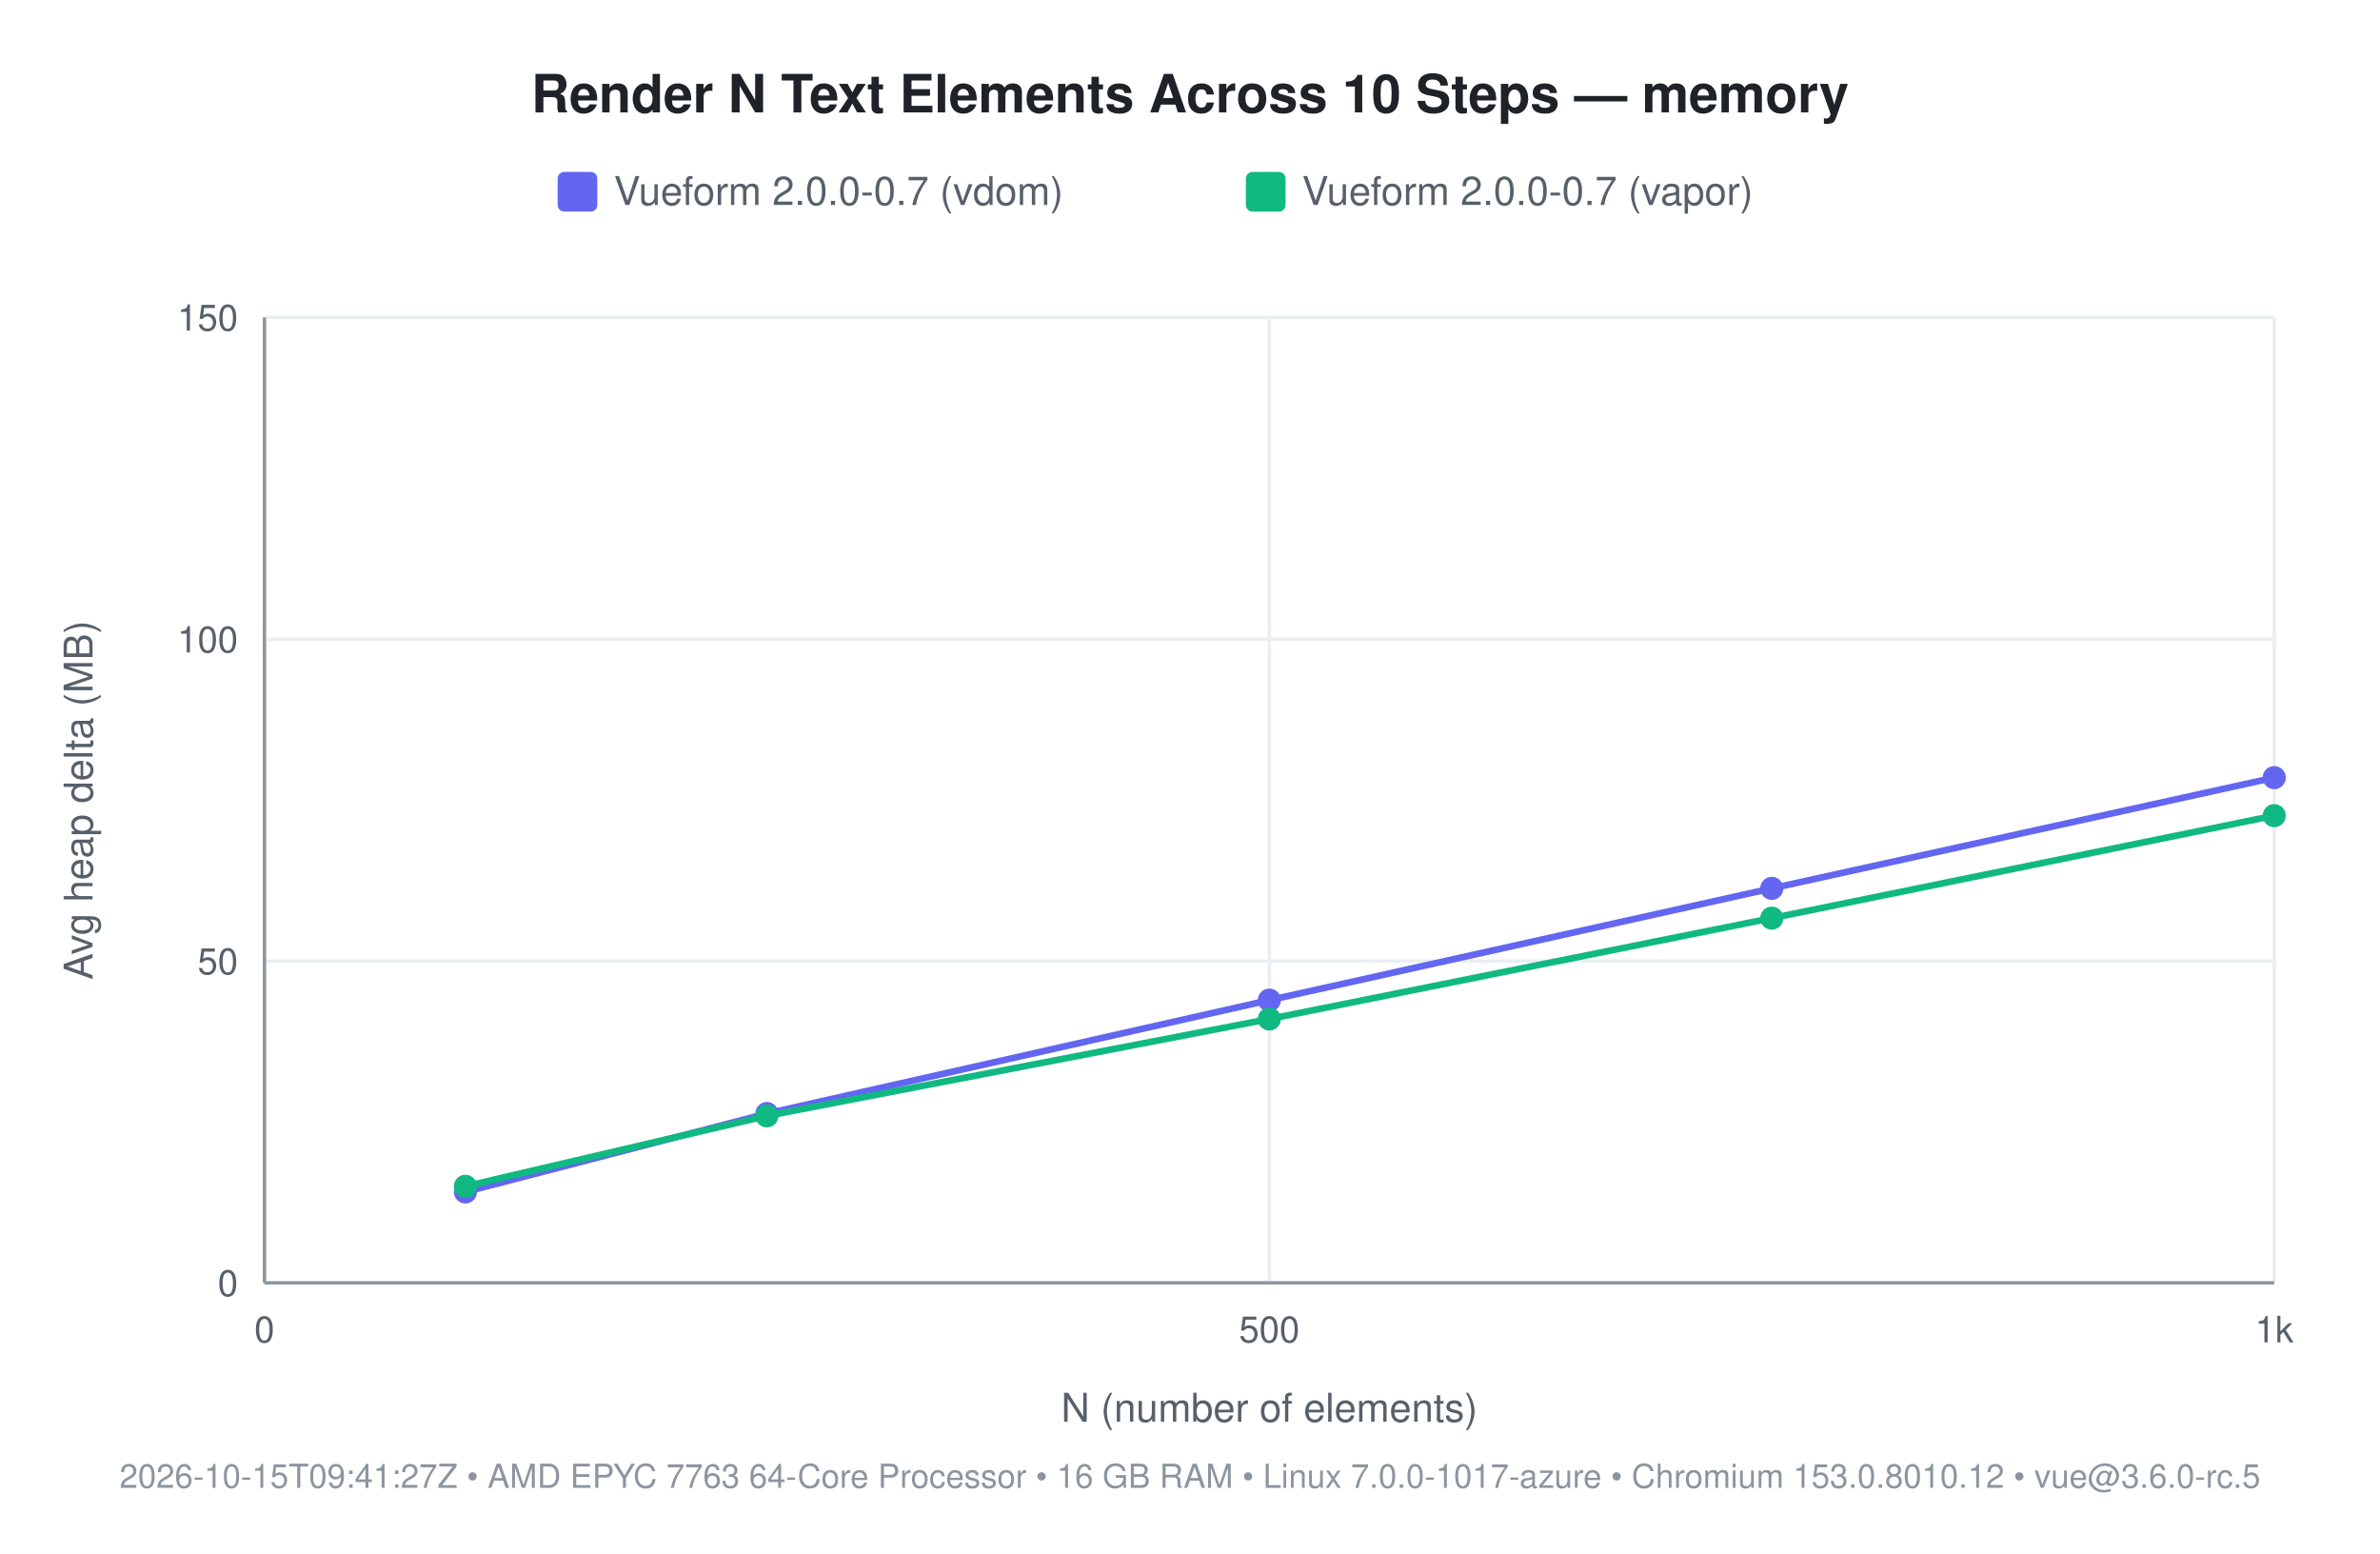
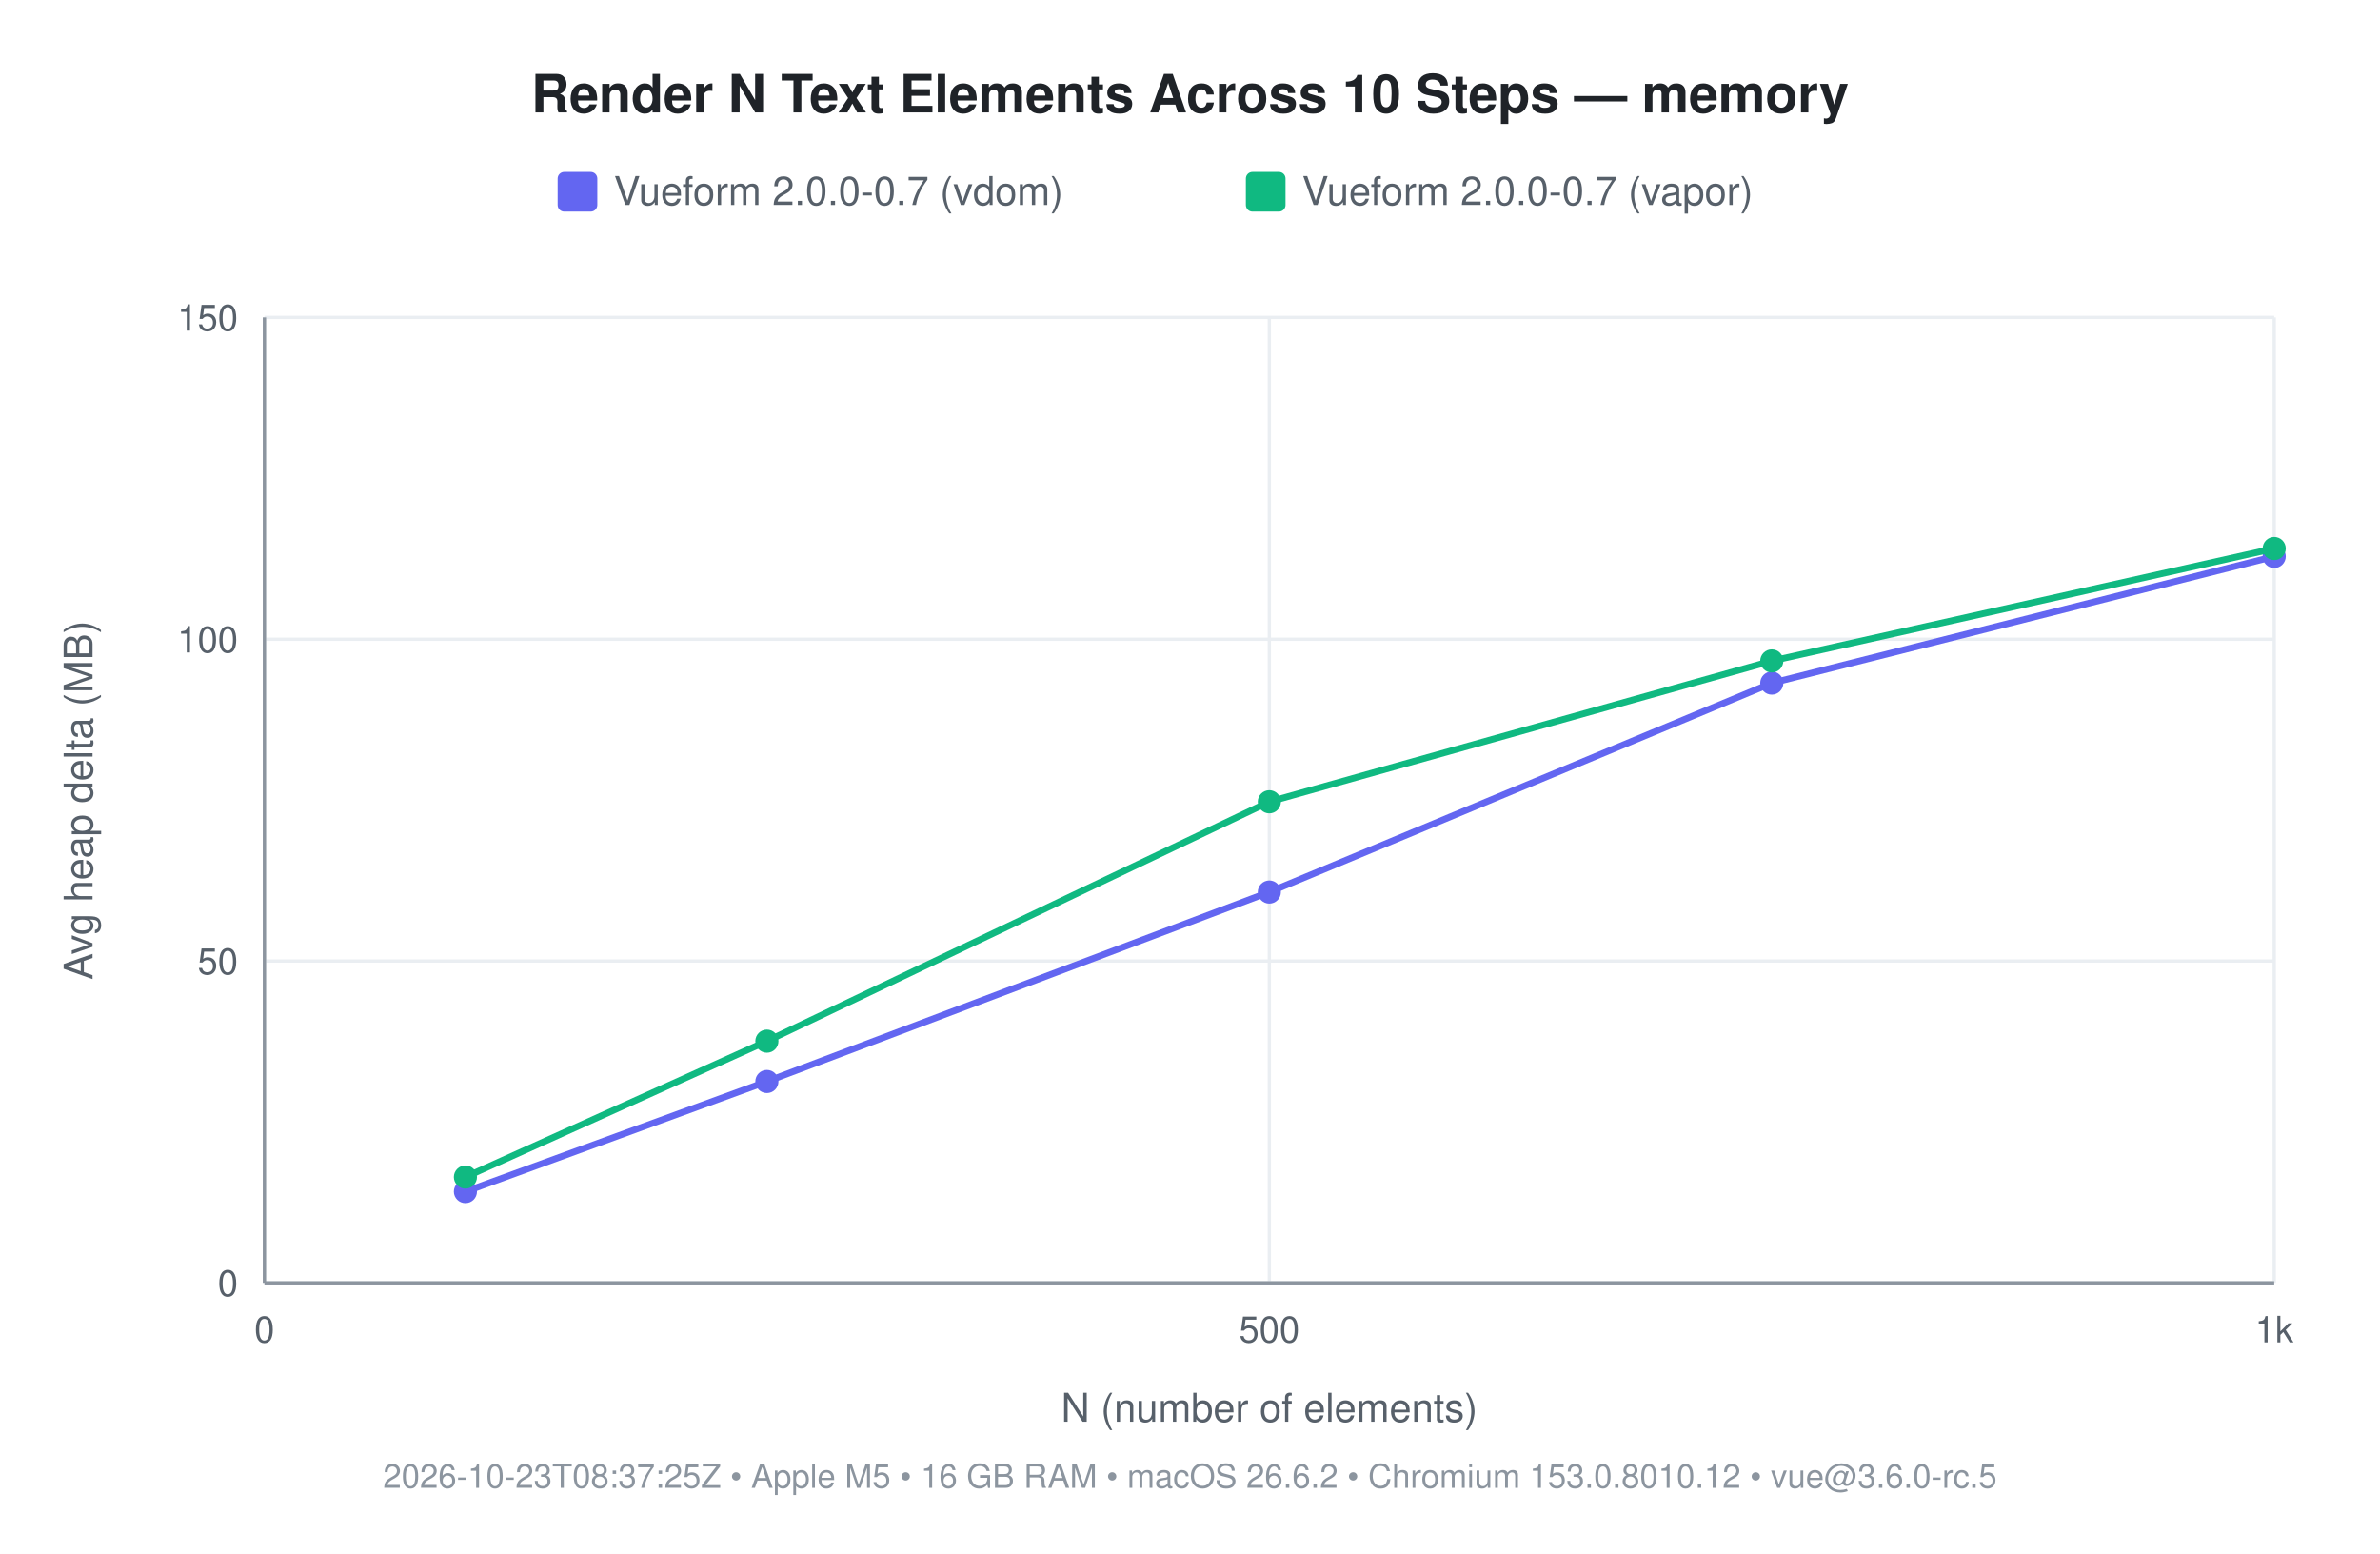
<svg xmlns="http://www.w3.org/2000/svg" width="720" height="470" viewBox="0 0 720 470" font-family="-apple-system, 'Segoe UI', Helvetica, Arial, sans-serif">
  <rect width="720" height="470" fill="#ffffff" />
  <text x="360" y="34" font-size="16" font-weight="600" fill="#1f2328" text-anchor="middle">Render N Text Elements Across 10 Steps — memory</text>
  <rect x="168.7" y="52" width="12" height="12" rx="2" fill="#6366f1" />
  <text x="185.7" y="62" font-size="12" fill="#57606a">Vueform 2.0.0-0.7 (vdom)</text>
  <rect x="376.9" y="52" width="12" height="12" rx="2" fill="#10b981" />
  <text x="393.9" y="62" font-size="12" fill="#57606a">Vueform 2.0.0-0.7 (vapor)</text>
  <line x1="80" y1="388" x2="688" y2="388" stroke="#eaeef2" stroke-width="1" />
  <text x="72" y="392" font-size="11" fill="#57606a" text-anchor="end">0</text>
  <line x1="80" y1="290.667" x2="688" y2="290.667" stroke="#eaeef2" stroke-width="1" />
  <text x="72" y="294.667" font-size="11" fill="#57606a" text-anchor="end">50</text>
  <line x1="80" y1="193.333" x2="688" y2="193.333" stroke="#eaeef2" stroke-width="1" />
  <text x="72" y="197.333" font-size="11" fill="#57606a" text-anchor="end">100</text>
  <line x1="80" y1="96" x2="688" y2="96" stroke="#eaeef2" stroke-width="1" />
  <text x="72" y="100" font-size="11" fill="#57606a" text-anchor="end">150</text>
  <line x1="80" y1="96" x2="80" y2="388" stroke="#eaeef2" stroke-width="1" />
  <text x="80" y="406" font-size="11" fill="#57606a" text-anchor="middle">0</text>
  <line x1="384" y1="96" x2="384" y2="388" stroke="#eaeef2" stroke-width="1" />
  <text x="384" y="406" font-size="11" fill="#57606a" text-anchor="middle">500</text>
  <line x1="688" y1="96" x2="688" y2="388" stroke="#eaeef2" stroke-width="1" />
  <text x="688" y="406" font-size="11" fill="#57606a" text-anchor="middle">1k</text>
  <line x1="80" y1="388" x2="688" y2="388" stroke="#8c959f" stroke-width="1" />
  <line x1="80" y1="96" x2="80" y2="388" stroke="#8c959f" stroke-width="1" />
  <text x="384" y="430" font-size="12" fill="#57606a" text-anchor="middle">N (number of elements)</text>
  <text x="28" y="242" font-size="12" fill="#57606a" text-anchor="middle" transform="rotate(-90 28 242)">Avg heap delta (MB)</text>
-   <text x="360" y="450" font-size="10" fill="#8c959f" text-anchor="middle">2026-10-15T09:41:27Z • AMD EPYC 7763 64-Core Processor • 16 GB RAM • Linux 7.0.0-1017-azure • Chromium 153.0.8010.12 • vue@3.6.0-rc.5</text>
-   <polyline points="140.8,360.5 232.0,336.8 384.0,302.5 536.0,268.7 688.0,235.2" fill="none" stroke="#6366f1" stroke-width="2" />
-   <circle cx="140.8" cy="360.5" r="3.5" fill="#6366f1" />
-   <circle cx="232.0" cy="336.8" r="3.5" fill="#6366f1" />
-   <circle cx="384.0" cy="302.5" r="3.5" fill="#6366f1" />
-   <circle cx="536.0" cy="268.7" r="3.5" fill="#6366f1" />
-   <circle cx="688.0" cy="235.2" r="3.5" fill="#6366f1" />
-   <polyline points="140.8,358.8 232.0,337.5 384.0,308.2 536.0,277.7 688.0,246.7" fill="none" stroke="#10b981" stroke-width="2" />
-   <circle cx="140.8" cy="358.8" r="3.5" fill="#10b981" />
-   <circle cx="232.0" cy="337.5" r="3.5" fill="#10b981" />
-   <circle cx="384.0" cy="308.2" r="3.5" fill="#10b981" />
-   <circle cx="536.0" cy="277.7" r="3.5" fill="#10b981" />
-   <circle cx="688.0" cy="246.7" r="3.5" fill="#10b981" />
+   <text x="360" y="450" font-size="10" fill="#8c959f" text-anchor="middle">2026-10-23T08:37:25Z • Apple M5 • 16 GB RAM • macOS 26.6.2 • Chromium 153.0.8010.12 • vue@3.6.0-rc.5</text>
+   <polyline points="140.8,360.4 232.0,327.1 384.0,269.8 536.0,206.6 688.0,168.3" fill="none" stroke="#6366f1" stroke-width="2" />
+   <circle cx="140.8" cy="360.4" r="3.5" fill="#6366f1" />
+   <circle cx="232.0" cy="327.1" r="3.5" fill="#6366f1" />
+   <circle cx="384.0" cy="269.8" r="3.5" fill="#6366f1" />
+   <circle cx="536.0" cy="206.6" r="3.5" fill="#6366f1" />
+   <circle cx="688.0" cy="168.3" r="3.5" fill="#6366f1" />
+   <polyline points="140.8,356.0 232.0,314.9 384.0,242.5 536.0,199.9 688.0,165.9" fill="none" stroke="#10b981" stroke-width="2" />
+   <circle cx="140.8" cy="356.0" r="3.5" fill="#10b981" />
+   <circle cx="232.0" cy="314.9" r="3.5" fill="#10b981" />
+   <circle cx="384.0" cy="242.5" r="3.5" fill="#10b981" />
+   <circle cx="536.0" cy="199.9" r="3.5" fill="#10b981" />
+   <circle cx="688.0" cy="165.9" r="3.5" fill="#10b981" />
</svg>
